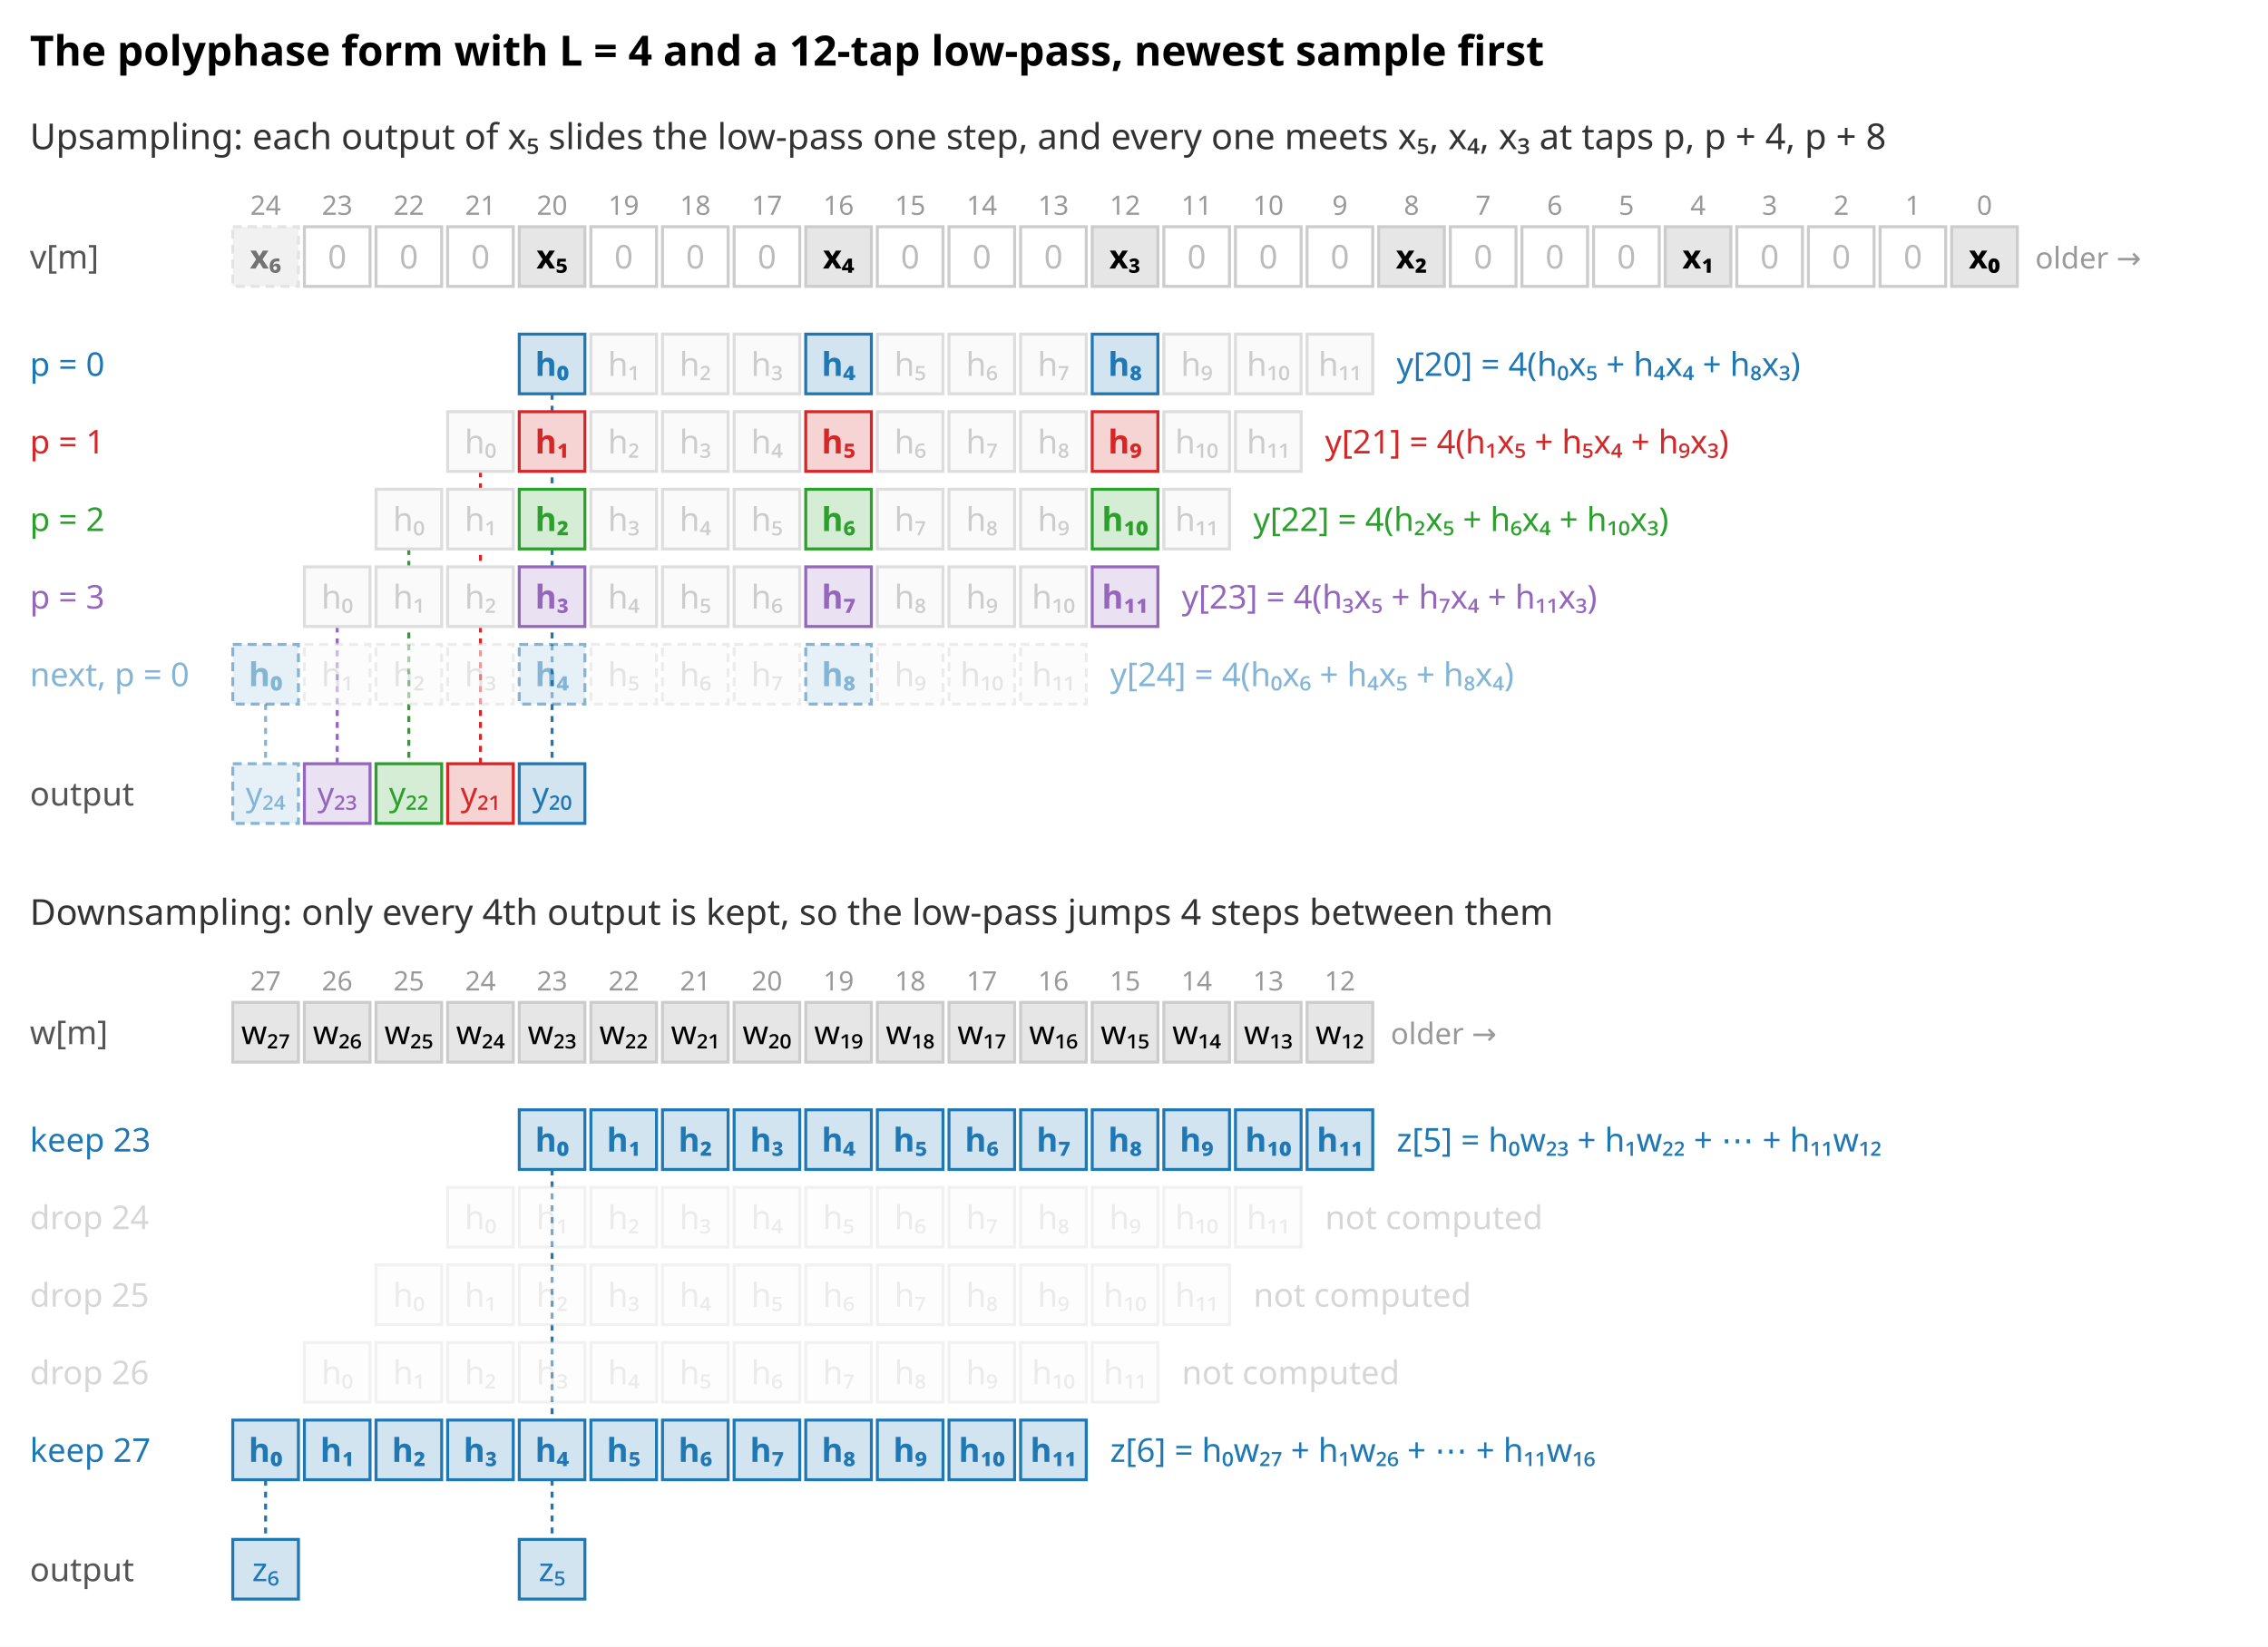
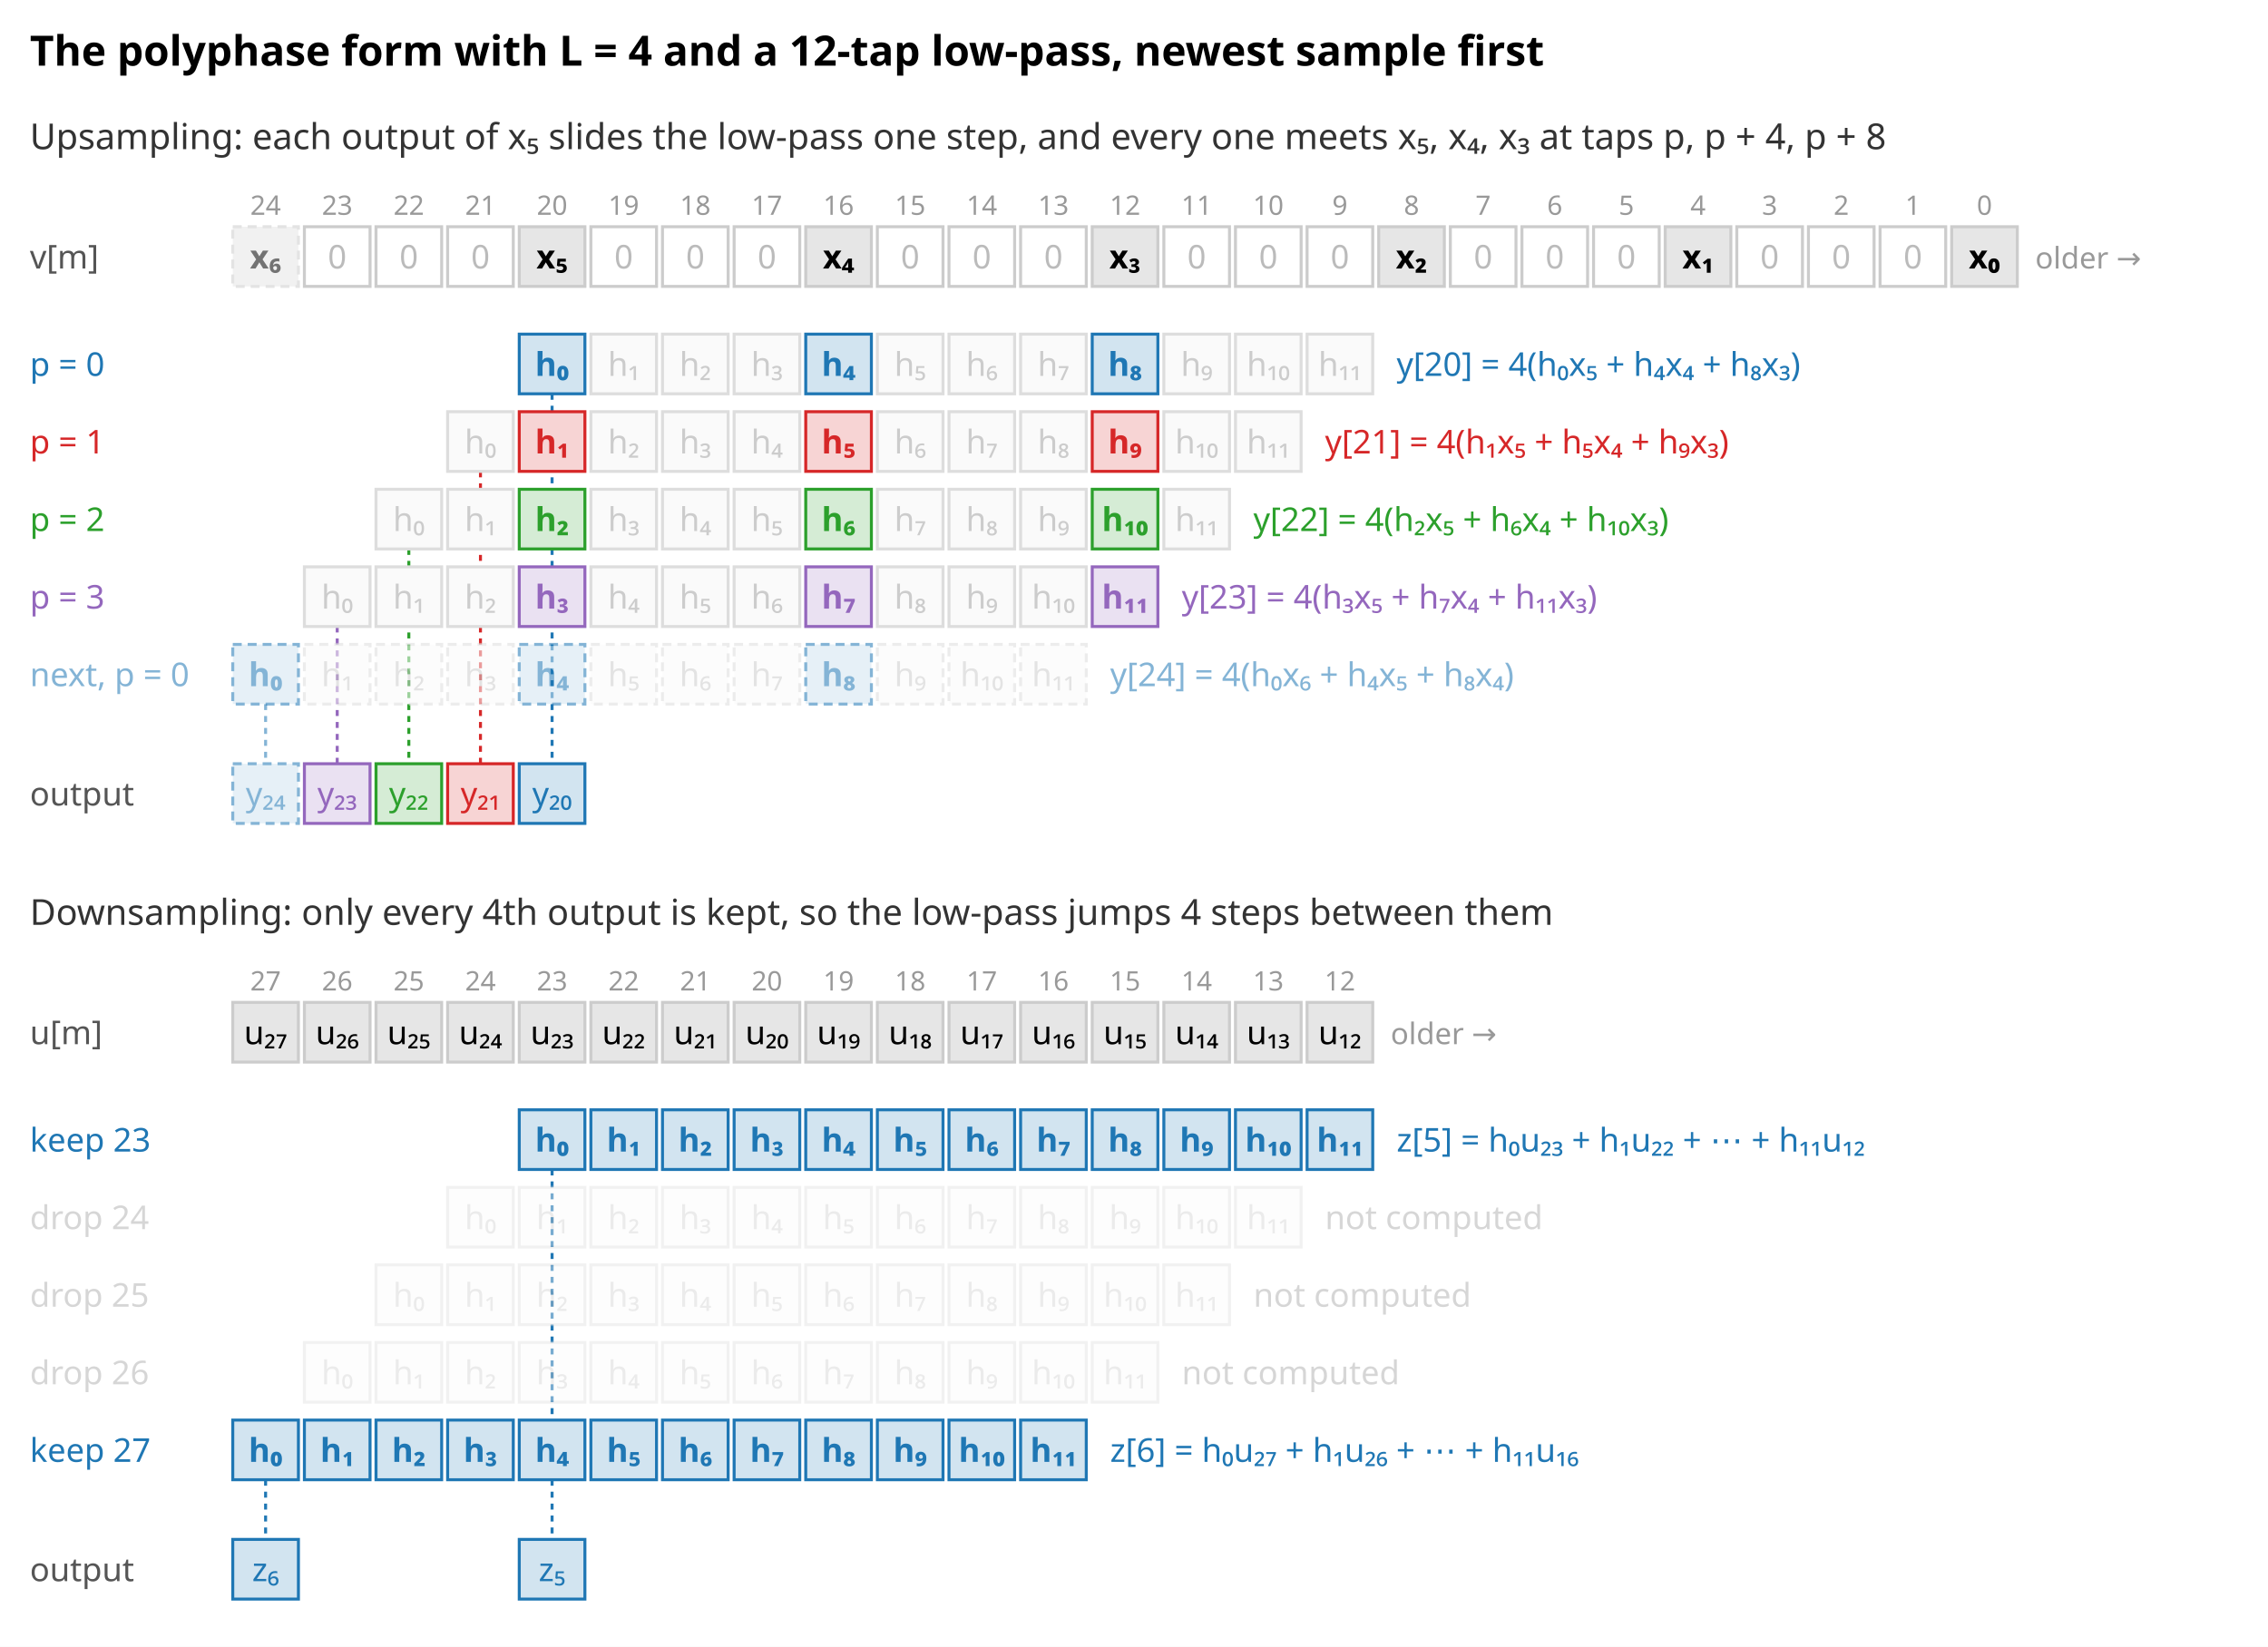
<svg xmlns="http://www.w3.org/2000/svg" width="760" height="552" viewBox="0 0 760 552" font-family="sans-serif">
  <rect width="100%" height="100%" fill="white" />
  <text x="10" y="22" font-size="14" font-weight="bold">The polyphase form with L = 4 and a 12-tap low-pass, newest sample first</text>
  <text x="10" y="50" font-size="12" fill="#333">Upsampling: each output of x₅ slides the low-pass one step, and every one meets x₅, x₄, x₃ at taps p, p + 4, p + 8</text>
  <text x="10" y="90" font-size="11" fill="#555">v[m]</text>
  <text x="89" y="72" font-size="9" fill="#999" text-anchor="middle">24</text>
  <g opacity="0.55">
    <rect x="78" y="76" width="22" height="20" fill="#e6e6e6" stroke="#ccc" stroke-dasharray="3 2" />
    <text x="89" y="90" text-anchor="middle" font-size="11" fill="#000" font-weight="bold">x₆</text>
  </g>
  <text x="113" y="72" font-size="9" fill="#999" text-anchor="middle">23</text>
  <g opacity="1">
    <rect x="102" y="76" width="22" height="20" fill="white" stroke="#ccc" />
    <text x="113" y="90" text-anchor="middle" font-size="11" fill="#bbb">0</text>
  </g>
  <text x="137" y="72" font-size="9" fill="#999" text-anchor="middle">22</text>
  <g opacity="1">
    <rect x="126" y="76" width="22" height="20" fill="white" stroke="#ccc" />
    <text x="137" y="90" text-anchor="middle" font-size="11" fill="#bbb">0</text>
  </g>
  <text x="161" y="72" font-size="9" fill="#999" text-anchor="middle">21</text>
  <g opacity="1">
    <rect x="150" y="76" width="22" height="20" fill="white" stroke="#ccc" />
    <text x="161" y="90" text-anchor="middle" font-size="11" fill="#bbb">0</text>
  </g>
  <text x="185" y="72" font-size="9" fill="#999" text-anchor="middle">20</text>
  <g opacity="1">
    <rect x="174" y="76" width="22" height="20" fill="#e6e6e6" stroke="#ccc" />
    <text x="185" y="90" text-anchor="middle" font-size="11" fill="#000" font-weight="bold">x₅</text>
  </g>
  <text x="209" y="72" font-size="9" fill="#999" text-anchor="middle">19</text>
  <g opacity="1">
    <rect x="198" y="76" width="22" height="20" fill="white" stroke="#ccc" />
    <text x="209" y="90" text-anchor="middle" font-size="11" fill="#bbb">0</text>
  </g>
  <text x="233" y="72" font-size="9" fill="#999" text-anchor="middle">18</text>
  <g opacity="1">
    <rect x="222" y="76" width="22" height="20" fill="white" stroke="#ccc" />
    <text x="233" y="90" text-anchor="middle" font-size="11" fill="#bbb">0</text>
  </g>
  <text x="257" y="72" font-size="9" fill="#999" text-anchor="middle">17</text>
  <g opacity="1">
    <rect x="246" y="76" width="22" height="20" fill="white" stroke="#ccc" />
    <text x="257" y="90" text-anchor="middle" font-size="11" fill="#bbb">0</text>
  </g>
  <text x="281" y="72" font-size="9" fill="#999" text-anchor="middle">16</text>
  <g opacity="1">
    <rect x="270" y="76" width="22" height="20" fill="#e6e6e6" stroke="#ccc" />
    <text x="281" y="90" text-anchor="middle" font-size="11" fill="#000" font-weight="bold">x₄</text>
  </g>
  <text x="305" y="72" font-size="9" fill="#999" text-anchor="middle">15</text>
  <g opacity="1">
    <rect x="294" y="76" width="22" height="20" fill="white" stroke="#ccc" />
    <text x="305" y="90" text-anchor="middle" font-size="11" fill="#bbb">0</text>
  </g>
  <text x="329" y="72" font-size="9" fill="#999" text-anchor="middle">14</text>
  <g opacity="1">
    <rect x="318" y="76" width="22" height="20" fill="white" stroke="#ccc" />
    <text x="329" y="90" text-anchor="middle" font-size="11" fill="#bbb">0</text>
  </g>
  <text x="353" y="72" font-size="9" fill="#999" text-anchor="middle">13</text>
  <g opacity="1">
    <rect x="342" y="76" width="22" height="20" fill="white" stroke="#ccc" />
    <text x="353" y="90" text-anchor="middle" font-size="11" fill="#bbb">0</text>
  </g>
  <text x="377" y="72" font-size="9" fill="#999" text-anchor="middle">12</text>
  <g opacity="1">
    <rect x="366" y="76" width="22" height="20" fill="#e6e6e6" stroke="#ccc" />
    <text x="377" y="90" text-anchor="middle" font-size="11" fill="#000" font-weight="bold">x₃</text>
  </g>
  <text x="401" y="72" font-size="9" fill="#999" text-anchor="middle">11</text>
  <g opacity="1">
    <rect x="390" y="76" width="22" height="20" fill="white" stroke="#ccc" />
    <text x="401" y="90" text-anchor="middle" font-size="11" fill="#bbb">0</text>
  </g>
  <text x="425" y="72" font-size="9" fill="#999" text-anchor="middle">10</text>
  <g opacity="1">
    <rect x="414" y="76" width="22" height="20" fill="white" stroke="#ccc" />
    <text x="425" y="90" text-anchor="middle" font-size="11" fill="#bbb">0</text>
  </g>
  <text x="449" y="72" font-size="9" fill="#999" text-anchor="middle">9</text>
  <g opacity="1">
    <rect x="438" y="76" width="22" height="20" fill="white" stroke="#ccc" />
    <text x="449" y="90" text-anchor="middle" font-size="11" fill="#bbb">0</text>
  </g>
  <text x="473" y="72" font-size="9" fill="#999" text-anchor="middle">8</text>
  <g opacity="1">
    <rect x="462" y="76" width="22" height="20" fill="#e6e6e6" stroke="#ccc" />
    <text x="473" y="90" text-anchor="middle" font-size="11" fill="#000" font-weight="bold">x₂</text>
  </g>
  <text x="497" y="72" font-size="9" fill="#999" text-anchor="middle">7</text>
  <g opacity="1">
    <rect x="486" y="76" width="22" height="20" fill="white" stroke="#ccc" />
    <text x="497" y="90" text-anchor="middle" font-size="11" fill="#bbb">0</text>
  </g>
  <text x="521" y="72" font-size="9" fill="#999" text-anchor="middle">6</text>
  <g opacity="1">
    <rect x="510" y="76" width="22" height="20" fill="white" stroke="#ccc" />
    <text x="521" y="90" text-anchor="middle" font-size="11" fill="#bbb">0</text>
  </g>
  <text x="545" y="72" font-size="9" fill="#999" text-anchor="middle">5</text>
  <g opacity="1">
    <rect x="534" y="76" width="22" height="20" fill="white" stroke="#ccc" />
    <text x="545" y="90" text-anchor="middle" font-size="11" fill="#bbb">0</text>
  </g>
  <text x="569" y="72" font-size="9" fill="#999" text-anchor="middle">4</text>
  <g opacity="1">
    <rect x="558" y="76" width="22" height="20" fill="#e6e6e6" stroke="#ccc" />
    <text x="569" y="90" text-anchor="middle" font-size="11" fill="#000" font-weight="bold">x₁</text>
  </g>
  <text x="593" y="72" font-size="9" fill="#999" text-anchor="middle">3</text>
  <g opacity="1">
    <rect x="582" y="76" width="22" height="20" fill="white" stroke="#ccc" />
    <text x="593" y="90" text-anchor="middle" font-size="11" fill="#bbb">0</text>
  </g>
  <text x="617" y="72" font-size="9" fill="#999" text-anchor="middle">2</text>
  <g opacity="1">
    <rect x="606" y="76" width="22" height="20" fill="white" stroke="#ccc" />
    <text x="617" y="90" text-anchor="middle" font-size="11" fill="#bbb">0</text>
  </g>
  <text x="641" y="72" font-size="9" fill="#999" text-anchor="middle">1</text>
  <g opacity="1">
    <rect x="630" y="76" width="22" height="20" fill="white" stroke="#ccc" />
    <text x="641" y="90" text-anchor="middle" font-size="11" fill="#bbb">0</text>
  </g>
  <text x="665" y="72" font-size="9" fill="#999" text-anchor="middle">0</text>
  <g opacity="1">
    <rect x="654" y="76" width="22" height="20" fill="#e6e6e6" stroke="#ccc" />
    <text x="665" y="90" text-anchor="middle" font-size="11" fill="#000" font-weight="bold">x₀</text>
  </g>
  <text x="682" y="90" font-size="10" fill="#999">older →</text>
  <line x1="185" y1="132" x2="185" y2="256" stroke="#1f77b4" stroke-dasharray="2 2" opacity="1" />
  <line x1="161" y1="158" x2="161" y2="256" stroke="#d62728" stroke-dasharray="2 2" opacity="1" />
  <line x1="137" y1="184" x2="137" y2="256" stroke="#2ca02c" stroke-dasharray="2 2" opacity="1" />
  <line x1="113" y1="210" x2="113" y2="256" stroke="#9467bd" stroke-dasharray="2 2" opacity="1" />
  <line x1="89" y1="236" x2="89" y2="256" stroke="#1f77b4" stroke-dasharray="2 2" opacity="0.55" />
  <text x="10" y="126" font-size="11" fill="#1f77b4" opacity="1">p = 0</text>
  <g opacity="1">
    <rect x="174" y="112" width="22" height="20" fill="#d2e4f0" stroke="#1f77b4" />
    <text x="185" y="126" text-anchor="middle" font-size="11" fill="#1f77b4" font-weight="bold">h₀</text>
  </g>
  <g opacity="1">
    <rect x="198" y="112" width="22" height="20" fill="#fafafa" stroke="#ddd" />
    <text x="209" y="126" text-anchor="middle" font-size="11" fill="#ccc">h₁</text>
  </g>
  <g opacity="1">
    <rect x="222" y="112" width="22" height="20" fill="#fafafa" stroke="#ddd" />
    <text x="233" y="126" text-anchor="middle" font-size="11" fill="#ccc">h₂</text>
  </g>
  <g opacity="1">
    <rect x="246" y="112" width="22" height="20" fill="#fafafa" stroke="#ddd" />
    <text x="257" y="126" text-anchor="middle" font-size="11" fill="#ccc">h₃</text>
  </g>
  <g opacity="1">
    <rect x="270" y="112" width="22" height="20" fill="#d2e4f0" stroke="#1f77b4" />
    <text x="281" y="126" text-anchor="middle" font-size="11" fill="#1f77b4" font-weight="bold">h₄</text>
  </g>
  <g opacity="1">
    <rect x="294" y="112" width="22" height="20" fill="#fafafa" stroke="#ddd" />
    <text x="305" y="126" text-anchor="middle" font-size="11" fill="#ccc">h₅</text>
  </g>
  <g opacity="1">
    <rect x="318" y="112" width="22" height="20" fill="#fafafa" stroke="#ddd" />
    <text x="329" y="126" text-anchor="middle" font-size="11" fill="#ccc">h₆</text>
  </g>
  <g opacity="1">
    <rect x="342" y="112" width="22" height="20" fill="#fafafa" stroke="#ddd" />
    <text x="353" y="126" text-anchor="middle" font-size="11" fill="#ccc">h₇</text>
  </g>
  <g opacity="1">
    <rect x="366" y="112" width="22" height="20" fill="#d2e4f0" stroke="#1f77b4" />
    <text x="377" y="126" text-anchor="middle" font-size="11" fill="#1f77b4" font-weight="bold">h₈</text>
  </g>
  <g opacity="1">
    <rect x="390" y="112" width="22" height="20" fill="#fafafa" stroke="#ddd" />
    <text x="401" y="126" text-anchor="middle" font-size="11" fill="#ccc">h₉</text>
  </g>
  <g opacity="1">
    <rect x="414" y="112" width="22" height="20" fill="#fafafa" stroke="#ddd" />
    <text x="425" y="126" text-anchor="middle" font-size="11" fill="#ccc">h₁₀</text>
  </g>
  <g opacity="1">
    <rect x="438" y="112" width="22" height="20" fill="#fafafa" stroke="#ddd" />
    <text x="449" y="126" text-anchor="middle" font-size="11" fill="#ccc">h₁₁</text>
  </g>
  <text x="468" y="126" font-size="11" fill="#1f77b4" opacity="1">y[20] = 4(h₀x₅ + h₄x₄ + h₈x₃)</text>
  <text x="10" y="152" font-size="11" fill="#d62728" opacity="1">p = 1</text>
  <g opacity="1">
    <rect x="150" y="138" width="22" height="20" fill="#fafafa" stroke="#ddd" />
    <text x="161" y="152" text-anchor="middle" font-size="11" fill="#ccc">h₀</text>
  </g>
  <g opacity="1">
    <rect x="174" y="138" width="22" height="20" fill="#f7d4d4" stroke="#d62728" />
    <text x="185" y="152" text-anchor="middle" font-size="11" fill="#d62728" font-weight="bold">h₁</text>
  </g>
  <g opacity="1">
    <rect x="198" y="138" width="22" height="20" fill="#fafafa" stroke="#ddd" />
    <text x="209" y="152" text-anchor="middle" font-size="11" fill="#ccc">h₂</text>
  </g>
  <g opacity="1">
    <rect x="222" y="138" width="22" height="20" fill="#fafafa" stroke="#ddd" />
    <text x="233" y="152" text-anchor="middle" font-size="11" fill="#ccc">h₃</text>
  </g>
  <g opacity="1">
    <rect x="246" y="138" width="22" height="20" fill="#fafafa" stroke="#ddd" />
    <text x="257" y="152" text-anchor="middle" font-size="11" fill="#ccc">h₄</text>
  </g>
  <g opacity="1">
    <rect x="270" y="138" width="22" height="20" fill="#f7d4d4" stroke="#d62728" />
    <text x="281" y="152" text-anchor="middle" font-size="11" fill="#d62728" font-weight="bold">h₅</text>
  </g>
  <g opacity="1">
    <rect x="294" y="138" width="22" height="20" fill="#fafafa" stroke="#ddd" />
    <text x="305" y="152" text-anchor="middle" font-size="11" fill="#ccc">h₆</text>
  </g>
  <g opacity="1">
    <rect x="318" y="138" width="22" height="20" fill="#fafafa" stroke="#ddd" />
    <text x="329" y="152" text-anchor="middle" font-size="11" fill="#ccc">h₇</text>
  </g>
  <g opacity="1">
    <rect x="342" y="138" width="22" height="20" fill="#fafafa" stroke="#ddd" />
    <text x="353" y="152" text-anchor="middle" font-size="11" fill="#ccc">h₈</text>
  </g>
  <g opacity="1">
    <rect x="366" y="138" width="22" height="20" fill="#f7d4d4" stroke="#d62728" />
    <text x="377" y="152" text-anchor="middle" font-size="11" fill="#d62728" font-weight="bold">h₉</text>
  </g>
  <g opacity="1">
    <rect x="390" y="138" width="22" height="20" fill="#fafafa" stroke="#ddd" />
    <text x="401" y="152" text-anchor="middle" font-size="11" fill="#ccc">h₁₀</text>
  </g>
  <g opacity="1">
    <rect x="414" y="138" width="22" height="20" fill="#fafafa" stroke="#ddd" />
    <text x="425" y="152" text-anchor="middle" font-size="11" fill="#ccc">h₁₁</text>
  </g>
  <text x="444" y="152" font-size="11" fill="#d62728" opacity="1">y[21] = 4(h₁x₅ + h₅x₄ + h₉x₃)</text>
  <text x="10" y="178" font-size="11" fill="#2ca02c" opacity="1">p = 2</text>
  <g opacity="1">
    <rect x="126" y="164" width="22" height="20" fill="#fafafa" stroke="#ddd" />
    <text x="137" y="178" text-anchor="middle" font-size="11" fill="#ccc">h₀</text>
  </g>
  <g opacity="1">
    <rect x="150" y="164" width="22" height="20" fill="#fafafa" stroke="#ddd" />
    <text x="161" y="178" text-anchor="middle" font-size="11" fill="#ccc">h₁</text>
  </g>
  <g opacity="1">
    <rect x="174" y="164" width="22" height="20" fill="#d5ecd5" stroke="#2ca02c" />
    <text x="185" y="178" text-anchor="middle" font-size="11" fill="#2ca02c" font-weight="bold">h₂</text>
  </g>
  <g opacity="1">
    <rect x="198" y="164" width="22" height="20" fill="#fafafa" stroke="#ddd" />
    <text x="209" y="178" text-anchor="middle" font-size="11" fill="#ccc">h₃</text>
  </g>
  <g opacity="1">
    <rect x="222" y="164" width="22" height="20" fill="#fafafa" stroke="#ddd" />
    <text x="233" y="178" text-anchor="middle" font-size="11" fill="#ccc">h₄</text>
  </g>
  <g opacity="1">
    <rect x="246" y="164" width="22" height="20" fill="#fafafa" stroke="#ddd" />
    <text x="257" y="178" text-anchor="middle" font-size="11" fill="#ccc">h₅</text>
  </g>
  <g opacity="1">
    <rect x="270" y="164" width="22" height="20" fill="#d5ecd5" stroke="#2ca02c" />
    <text x="281" y="178" text-anchor="middle" font-size="11" fill="#2ca02c" font-weight="bold">h₆</text>
  </g>
  <g opacity="1">
    <rect x="294" y="164" width="22" height="20" fill="#fafafa" stroke="#ddd" />
    <text x="305" y="178" text-anchor="middle" font-size="11" fill="#ccc">h₇</text>
  </g>
  <g opacity="1">
    <rect x="318" y="164" width="22" height="20" fill="#fafafa" stroke="#ddd" />
    <text x="329" y="178" text-anchor="middle" font-size="11" fill="#ccc">h₈</text>
  </g>
  <g opacity="1">
    <rect x="342" y="164" width="22" height="20" fill="#fafafa" stroke="#ddd" />
    <text x="353" y="178" text-anchor="middle" font-size="11" fill="#ccc">h₉</text>
  </g>
  <g opacity="1">
    <rect x="366" y="164" width="22" height="20" fill="#d5ecd5" stroke="#2ca02c" />
    <text x="377" y="178" text-anchor="middle" font-size="11" fill="#2ca02c" font-weight="bold">h₁₀</text>
  </g>
  <g opacity="1">
    <rect x="390" y="164" width="22" height="20" fill="#fafafa" stroke="#ddd" />
    <text x="401" y="178" text-anchor="middle" font-size="11" fill="#ccc">h₁₁</text>
  </g>
  <text x="420" y="178" font-size="11" fill="#2ca02c" opacity="1">y[22] = 4(h₂x₅ + h₆x₄ + h₁₀x₃)</text>
  <text x="10" y="204" font-size="11" fill="#9467bd" opacity="1">p = 3</text>
  <g opacity="1">
    <rect x="102" y="190" width="22" height="20" fill="#fafafa" stroke="#ddd" />
    <text x="113" y="204" text-anchor="middle" font-size="11" fill="#ccc">h₀</text>
  </g>
  <g opacity="1">
    <rect x="126" y="190" width="22" height="20" fill="#fafafa" stroke="#ddd" />
    <text x="137" y="204" text-anchor="middle" font-size="11" fill="#ccc">h₁</text>
  </g>
  <g opacity="1">
    <rect x="150" y="190" width="22" height="20" fill="#fafafa" stroke="#ddd" />
    <text x="161" y="204" text-anchor="middle" font-size="11" fill="#ccc">h₂</text>
  </g>
  <g opacity="1">
    <rect x="174" y="190" width="22" height="20" fill="#eae1f2" stroke="#9467bd" />
    <text x="185" y="204" text-anchor="middle" font-size="11" fill="#9467bd" font-weight="bold">h₃</text>
  </g>
  <g opacity="1">
    <rect x="198" y="190" width="22" height="20" fill="#fafafa" stroke="#ddd" />
    <text x="209" y="204" text-anchor="middle" font-size="11" fill="#ccc">h₄</text>
  </g>
  <g opacity="1">
    <rect x="222" y="190" width="22" height="20" fill="#fafafa" stroke="#ddd" />
    <text x="233" y="204" text-anchor="middle" font-size="11" fill="#ccc">h₅</text>
  </g>
  <g opacity="1">
    <rect x="246" y="190" width="22" height="20" fill="#fafafa" stroke="#ddd" />
    <text x="257" y="204" text-anchor="middle" font-size="11" fill="#ccc">h₆</text>
  </g>
  <g opacity="1">
    <rect x="270" y="190" width="22" height="20" fill="#eae1f2" stroke="#9467bd" />
    <text x="281" y="204" text-anchor="middle" font-size="11" fill="#9467bd" font-weight="bold">h₇</text>
  </g>
  <g opacity="1">
    <rect x="294" y="190" width="22" height="20" fill="#fafafa" stroke="#ddd" />
    <text x="305" y="204" text-anchor="middle" font-size="11" fill="#ccc">h₈</text>
  </g>
  <g opacity="1">
    <rect x="318" y="190" width="22" height="20" fill="#fafafa" stroke="#ddd" />
    <text x="329" y="204" text-anchor="middle" font-size="11" fill="#ccc">h₉</text>
  </g>
  <g opacity="1">
    <rect x="342" y="190" width="22" height="20" fill="#fafafa" stroke="#ddd" />
    <text x="353" y="204" text-anchor="middle" font-size="11" fill="#ccc">h₁₀</text>
  </g>
  <g opacity="1">
    <rect x="366" y="190" width="22" height="20" fill="#eae1f2" stroke="#9467bd" />
    <text x="377" y="204" text-anchor="middle" font-size="11" fill="#9467bd" font-weight="bold">h₁₁</text>
  </g>
  <text x="396" y="204" font-size="11" fill="#9467bd" opacity="1">y[23] = 4(h₃x₅ + h₇x₄ + h₁₁x₃)</text>
  <text x="10" y="230" font-size="11" fill="#1f77b4" opacity="0.55">next, p = 0</text>
  <g opacity="0.55">
    <rect x="78" y="216" width="22" height="20" fill="#d2e4f0" stroke="#1f77b4" stroke-dasharray="3 2" />
    <text x="89" y="230" text-anchor="middle" font-size="11" fill="#1f77b4" font-weight="bold">h₀</text>
  </g>
  <g opacity="0.55">
    <rect x="102" y="216" width="22" height="20" fill="#fafafa" stroke="#ddd" stroke-dasharray="3 2" />
    <text x="113" y="230" text-anchor="middle" font-size="11" fill="#ccc">h₁</text>
  </g>
  <g opacity="0.55">
    <rect x="126" y="216" width="22" height="20" fill="#fafafa" stroke="#ddd" stroke-dasharray="3 2" />
    <text x="137" y="230" text-anchor="middle" font-size="11" fill="#ccc">h₂</text>
  </g>
  <g opacity="0.55">
    <rect x="150" y="216" width="22" height="20" fill="#fafafa" stroke="#ddd" stroke-dasharray="3 2" />
    <text x="161" y="230" text-anchor="middle" font-size="11" fill="#ccc">h₃</text>
  </g>
  <g opacity="0.55">
    <rect x="174" y="216" width="22" height="20" fill="#d2e4f0" stroke="#1f77b4" stroke-dasharray="3 2" />
    <text x="185" y="230" text-anchor="middle" font-size="11" fill="#1f77b4" font-weight="bold">h₄</text>
  </g>
  <g opacity="0.55">
    <rect x="198" y="216" width="22" height="20" fill="#fafafa" stroke="#ddd" stroke-dasharray="3 2" />
    <text x="209" y="230" text-anchor="middle" font-size="11" fill="#ccc">h₅</text>
  </g>
  <g opacity="0.55">
    <rect x="222" y="216" width="22" height="20" fill="#fafafa" stroke="#ddd" stroke-dasharray="3 2" />
    <text x="233" y="230" text-anchor="middle" font-size="11" fill="#ccc">h₆</text>
  </g>
  <g opacity="0.55">
    <rect x="246" y="216" width="22" height="20" fill="#fafafa" stroke="#ddd" stroke-dasharray="3 2" />
    <text x="257" y="230" text-anchor="middle" font-size="11" fill="#ccc">h₇</text>
  </g>
  <g opacity="0.55">
    <rect x="270" y="216" width="22" height="20" fill="#d2e4f0" stroke="#1f77b4" stroke-dasharray="3 2" />
    <text x="281" y="230" text-anchor="middle" font-size="11" fill="#1f77b4" font-weight="bold">h₈</text>
  </g>
  <g opacity="0.55">
    <rect x="294" y="216" width="22" height="20" fill="#fafafa" stroke="#ddd" stroke-dasharray="3 2" />
    <text x="305" y="230" text-anchor="middle" font-size="11" fill="#ccc">h₉</text>
  </g>
  <g opacity="0.55">
    <rect x="318" y="216" width="22" height="20" fill="#fafafa" stroke="#ddd" stroke-dasharray="3 2" />
    <text x="329" y="230" text-anchor="middle" font-size="11" fill="#ccc">h₁₀</text>
  </g>
  <g opacity="0.55">
    <rect x="342" y="216" width="22" height="20" fill="#fafafa" stroke="#ddd" stroke-dasharray="3 2" />
    <text x="353" y="230" text-anchor="middle" font-size="11" fill="#ccc">h₁₁</text>
  </g>
  <text x="372" y="230" font-size="11" fill="#1f77b4" opacity="0.55">y[24] = 4(h₀x₆ + h₄x₅ + h₈x₄)</text>
  <text x="10" y="270" font-size="11" fill="#555">output</text>
  <g opacity="1">
    <rect x="174" y="256" width="22" height="20" fill="#d2e4f0" stroke="#1f77b4" />
    <text x="185" y="270" text-anchor="middle" font-size="11" fill="#1f77b4">y₂₀</text>
  </g>
  <g opacity="1">
    <rect x="150" y="256" width="22" height="20" fill="#f7d4d4" stroke="#d62728" />
    <text x="161" y="270" text-anchor="middle" font-size="11" fill="#d62728">y₂₁</text>
  </g>
  <g opacity="1">
    <rect x="126" y="256" width="22" height="20" fill="#d5ecd5" stroke="#2ca02c" />
    <text x="137" y="270" text-anchor="middle" font-size="11" fill="#2ca02c">y₂₂</text>
  </g>
  <g opacity="1">
    <rect x="102" y="256" width="22" height="20" fill="#eae1f2" stroke="#9467bd" />
    <text x="113" y="270" text-anchor="middle" font-size="11" fill="#9467bd">y₂₃</text>
  </g>
  <g opacity="0.55">
    <rect x="78" y="256" width="22" height="20" fill="#d2e4f0" stroke="#1f77b4" stroke-dasharray="3 2" />
    <text x="89" y="270" text-anchor="middle" font-size="11" fill="#1f77b4">y₂₄</text>
  </g>
  <text x="10" y="310" font-size="12" fill="#333">Downsampling: only every 4th output is kept, so the low-pass jumps 4 steps between them</text>
-   <text x="10" y="350" font-size="11" fill="#555">w[m]</text>
+   <text x="10" y="350" font-size="11" fill="#555">u[m]</text>
  <text x="89" y="332" font-size="9" fill="#999" text-anchor="middle">27</text>
  <g opacity="1">
    <rect x="78" y="336" width="22" height="20" fill="#e6e6e6" stroke="#ccc" />
-     <text x="89" y="350" text-anchor="middle" font-size="11" fill="#000">w₂₇</text>
+     <text x="89" y="350" text-anchor="middle" font-size="11" fill="#000">u₂₇</text>
  </g>
  <text x="113" y="332" font-size="9" fill="#999" text-anchor="middle">26</text>
  <g opacity="1">
    <rect x="102" y="336" width="22" height="20" fill="#e6e6e6" stroke="#ccc" />
-     <text x="113" y="350" text-anchor="middle" font-size="11" fill="#000">w₂₆</text>
+     <text x="113" y="350" text-anchor="middle" font-size="11" fill="#000">u₂₆</text>
  </g>
  <text x="137" y="332" font-size="9" fill="#999" text-anchor="middle">25</text>
  <g opacity="1">
    <rect x="126" y="336" width="22" height="20" fill="#e6e6e6" stroke="#ccc" />
-     <text x="137" y="350" text-anchor="middle" font-size="11" fill="#000">w₂₅</text>
+     <text x="137" y="350" text-anchor="middle" font-size="11" fill="#000">u₂₅</text>
  </g>
  <text x="161" y="332" font-size="9" fill="#999" text-anchor="middle">24</text>
  <g opacity="1">
    <rect x="150" y="336" width="22" height="20" fill="#e6e6e6" stroke="#ccc" />
-     <text x="161" y="350" text-anchor="middle" font-size="11" fill="#000">w₂₄</text>
+     <text x="161" y="350" text-anchor="middle" font-size="11" fill="#000">u₂₄</text>
  </g>
  <text x="185" y="332" font-size="9" fill="#999" text-anchor="middle">23</text>
  <g opacity="1">
    <rect x="174" y="336" width="22" height="20" fill="#e6e6e6" stroke="#ccc" />
-     <text x="185" y="350" text-anchor="middle" font-size="11" fill="#000">w₂₃</text>
+     <text x="185" y="350" text-anchor="middle" font-size="11" fill="#000">u₂₃</text>
  </g>
  <text x="209" y="332" font-size="9" fill="#999" text-anchor="middle">22</text>
  <g opacity="1">
    <rect x="198" y="336" width="22" height="20" fill="#e6e6e6" stroke="#ccc" />
-     <text x="209" y="350" text-anchor="middle" font-size="11" fill="#000">w₂₂</text>
+     <text x="209" y="350" text-anchor="middle" font-size="11" fill="#000">u₂₂</text>
  </g>
  <text x="233" y="332" font-size="9" fill="#999" text-anchor="middle">21</text>
  <g opacity="1">
    <rect x="222" y="336" width="22" height="20" fill="#e6e6e6" stroke="#ccc" />
-     <text x="233" y="350" text-anchor="middle" font-size="11" fill="#000">w₂₁</text>
+     <text x="233" y="350" text-anchor="middle" font-size="11" fill="#000">u₂₁</text>
  </g>
  <text x="257" y="332" font-size="9" fill="#999" text-anchor="middle">20</text>
  <g opacity="1">
    <rect x="246" y="336" width="22" height="20" fill="#e6e6e6" stroke="#ccc" />
-     <text x="257" y="350" text-anchor="middle" font-size="11" fill="#000">w₂₀</text>
+     <text x="257" y="350" text-anchor="middle" font-size="11" fill="#000">u₂₀</text>
  </g>
  <text x="281" y="332" font-size="9" fill="#999" text-anchor="middle">19</text>
  <g opacity="1">
    <rect x="270" y="336" width="22" height="20" fill="#e6e6e6" stroke="#ccc" />
-     <text x="281" y="350" text-anchor="middle" font-size="11" fill="#000">w₁₉</text>
+     <text x="281" y="350" text-anchor="middle" font-size="11" fill="#000">u₁₉</text>
  </g>
  <text x="305" y="332" font-size="9" fill="#999" text-anchor="middle">18</text>
  <g opacity="1">
    <rect x="294" y="336" width="22" height="20" fill="#e6e6e6" stroke="#ccc" />
-     <text x="305" y="350" text-anchor="middle" font-size="11" fill="#000">w₁₈</text>
+     <text x="305" y="350" text-anchor="middle" font-size="11" fill="#000">u₁₈</text>
  </g>
  <text x="329" y="332" font-size="9" fill="#999" text-anchor="middle">17</text>
  <g opacity="1">
    <rect x="318" y="336" width="22" height="20" fill="#e6e6e6" stroke="#ccc" />
-     <text x="329" y="350" text-anchor="middle" font-size="11" fill="#000">w₁₇</text>
+     <text x="329" y="350" text-anchor="middle" font-size="11" fill="#000">u₁₇</text>
  </g>
  <text x="353" y="332" font-size="9" fill="#999" text-anchor="middle">16</text>
  <g opacity="1">
    <rect x="342" y="336" width="22" height="20" fill="#e6e6e6" stroke="#ccc" />
-     <text x="353" y="350" text-anchor="middle" font-size="11" fill="#000">w₁₆</text>
+     <text x="353" y="350" text-anchor="middle" font-size="11" fill="#000">u₁₆</text>
  </g>
  <text x="377" y="332" font-size="9" fill="#999" text-anchor="middle">15</text>
  <g opacity="1">
    <rect x="366" y="336" width="22" height="20" fill="#e6e6e6" stroke="#ccc" />
-     <text x="377" y="350" text-anchor="middle" font-size="11" fill="#000">w₁₅</text>
+     <text x="377" y="350" text-anchor="middle" font-size="11" fill="#000">u₁₅</text>
  </g>
  <text x="401" y="332" font-size="9" fill="#999" text-anchor="middle">14</text>
  <g opacity="1">
    <rect x="390" y="336" width="22" height="20" fill="#e6e6e6" stroke="#ccc" />
-     <text x="401" y="350" text-anchor="middle" font-size="11" fill="#000">w₁₄</text>
+     <text x="401" y="350" text-anchor="middle" font-size="11" fill="#000">u₁₄</text>
  </g>
  <text x="425" y="332" font-size="9" fill="#999" text-anchor="middle">13</text>
  <g opacity="1">
    <rect x="414" y="336" width="22" height="20" fill="#e6e6e6" stroke="#ccc" />
-     <text x="425" y="350" text-anchor="middle" font-size="11" fill="#000">w₁₃</text>
+     <text x="425" y="350" text-anchor="middle" font-size="11" fill="#000">u₁₃</text>
  </g>
  <text x="449" y="332" font-size="9" fill="#999" text-anchor="middle">12</text>
  <g opacity="1">
    <rect x="438" y="336" width="22" height="20" fill="#e6e6e6" stroke="#ccc" />
-     <text x="449" y="350" text-anchor="middle" font-size="11" fill="#000">w₁₂</text>
+     <text x="449" y="350" text-anchor="middle" font-size="11" fill="#000">u₁₂</text>
  </g>
  <text x="466" y="350" font-size="10" fill="#999">older →</text>
  <line x1="185" y1="392" x2="185" y2="516" stroke="#1f77b4" stroke-dasharray="2 2" opacity="1" />
  <line x1="89" y1="496" x2="89" y2="516" stroke="#1f77b4" stroke-dasharray="2 2" opacity="1" />
  <text x="10" y="386" font-size="11" fill="#1f77b4" opacity="1">keep 23</text>
  <g opacity="1">
    <rect x="174" y="372" width="22" height="20" fill="#d2e4f0" stroke="#1f77b4" />
    <text x="185" y="386" text-anchor="middle" font-size="11" fill="#1f77b4" font-weight="bold">h₀</text>
  </g>
  <g opacity="1">
    <rect x="198" y="372" width="22" height="20" fill="#d2e4f0" stroke="#1f77b4" />
    <text x="209" y="386" text-anchor="middle" font-size="11" fill="#1f77b4" font-weight="bold">h₁</text>
  </g>
  <g opacity="1">
    <rect x="222" y="372" width="22" height="20" fill="#d2e4f0" stroke="#1f77b4" />
    <text x="233" y="386" text-anchor="middle" font-size="11" fill="#1f77b4" font-weight="bold">h₂</text>
  </g>
  <g opacity="1">
    <rect x="246" y="372" width="22" height="20" fill="#d2e4f0" stroke="#1f77b4" />
    <text x="257" y="386" text-anchor="middle" font-size="11" fill="#1f77b4" font-weight="bold">h₃</text>
  </g>
  <g opacity="1">
    <rect x="270" y="372" width="22" height="20" fill="#d2e4f0" stroke="#1f77b4" />
    <text x="281" y="386" text-anchor="middle" font-size="11" fill="#1f77b4" font-weight="bold">h₄</text>
  </g>
  <g opacity="1">
    <rect x="294" y="372" width="22" height="20" fill="#d2e4f0" stroke="#1f77b4" />
    <text x="305" y="386" text-anchor="middle" font-size="11" fill="#1f77b4" font-weight="bold">h₅</text>
  </g>
  <g opacity="1">
    <rect x="318" y="372" width="22" height="20" fill="#d2e4f0" stroke="#1f77b4" />
    <text x="329" y="386" text-anchor="middle" font-size="11" fill="#1f77b4" font-weight="bold">h₆</text>
  </g>
  <g opacity="1">
    <rect x="342" y="372" width="22" height="20" fill="#d2e4f0" stroke="#1f77b4" />
    <text x="353" y="386" text-anchor="middle" font-size="11" fill="#1f77b4" font-weight="bold">h₇</text>
  </g>
  <g opacity="1">
    <rect x="366" y="372" width="22" height="20" fill="#d2e4f0" stroke="#1f77b4" />
    <text x="377" y="386" text-anchor="middle" font-size="11" fill="#1f77b4" font-weight="bold">h₈</text>
  </g>
  <g opacity="1">
    <rect x="390" y="372" width="22" height="20" fill="#d2e4f0" stroke="#1f77b4" />
    <text x="401" y="386" text-anchor="middle" font-size="11" fill="#1f77b4" font-weight="bold">h₉</text>
  </g>
  <g opacity="1">
    <rect x="414" y="372" width="22" height="20" fill="#d2e4f0" stroke="#1f77b4" />
    <text x="425" y="386" text-anchor="middle" font-size="11" fill="#1f77b4" font-weight="bold">h₁₀</text>
  </g>
  <g opacity="1">
    <rect x="438" y="372" width="22" height="20" fill="#d2e4f0" stroke="#1f77b4" />
    <text x="449" y="386" text-anchor="middle" font-size="11" fill="#1f77b4" font-weight="bold">h₁₁</text>
  </g>
-   <text x="468" y="386" font-size="11" fill="#1f77b4" opacity="1">z[5] = h₀w₂₃ + h₁w₂₂ + ⋯ + h₁₁w₁₂</text>
+   <text x="468" y="386" font-size="11" fill="#1f77b4" opacity="1">z[5] = h₀u₂₃ + h₁u₂₂ + ⋯ + h₁₁u₁₂</text>
  <text x="10" y="412" font-size="11" fill="#999" opacity="0.4">drop 24</text>
  <g opacity="0.4">
    <rect x="150" y="398" width="22" height="20" fill="#fafafa" stroke="#ddd" />
    <text x="161" y="412" text-anchor="middle" font-size="11" fill="#ccc">h₀</text>
  </g>
  <g opacity="0.4">
    <rect x="174" y="398" width="22" height="20" fill="#fafafa" stroke="#ddd" />
    <text x="185" y="412" text-anchor="middle" font-size="11" fill="#ccc">h₁</text>
  </g>
  <g opacity="0.4">
    <rect x="198" y="398" width="22" height="20" fill="#fafafa" stroke="#ddd" />
    <text x="209" y="412" text-anchor="middle" font-size="11" fill="#ccc">h₂</text>
  </g>
  <g opacity="0.4">
    <rect x="222" y="398" width="22" height="20" fill="#fafafa" stroke="#ddd" />
    <text x="233" y="412" text-anchor="middle" font-size="11" fill="#ccc">h₃</text>
  </g>
  <g opacity="0.4">
    <rect x="246" y="398" width="22" height="20" fill="#fafafa" stroke="#ddd" />
    <text x="257" y="412" text-anchor="middle" font-size="11" fill="#ccc">h₄</text>
  </g>
  <g opacity="0.4">
    <rect x="270" y="398" width="22" height="20" fill="#fafafa" stroke="#ddd" />
    <text x="281" y="412" text-anchor="middle" font-size="11" fill="#ccc">h₅</text>
  </g>
  <g opacity="0.4">
    <rect x="294" y="398" width="22" height="20" fill="#fafafa" stroke="#ddd" />
    <text x="305" y="412" text-anchor="middle" font-size="11" fill="#ccc">h₆</text>
  </g>
  <g opacity="0.4">
    <rect x="318" y="398" width="22" height="20" fill="#fafafa" stroke="#ddd" />
    <text x="329" y="412" text-anchor="middle" font-size="11" fill="#ccc">h₇</text>
  </g>
  <g opacity="0.4">
    <rect x="342" y="398" width="22" height="20" fill="#fafafa" stroke="#ddd" />
    <text x="353" y="412" text-anchor="middle" font-size="11" fill="#ccc">h₈</text>
  </g>
  <g opacity="0.4">
    <rect x="366" y="398" width="22" height="20" fill="#fafafa" stroke="#ddd" />
    <text x="377" y="412" text-anchor="middle" font-size="11" fill="#ccc">h₉</text>
  </g>
  <g opacity="0.4">
    <rect x="390" y="398" width="22" height="20" fill="#fafafa" stroke="#ddd" />
    <text x="401" y="412" text-anchor="middle" font-size="11" fill="#ccc">h₁₀</text>
  </g>
  <g opacity="0.4">
    <rect x="414" y="398" width="22" height="20" fill="#fafafa" stroke="#ddd" />
    <text x="425" y="412" text-anchor="middle" font-size="11" fill="#ccc">h₁₁</text>
  </g>
  <text x="444" y="412" font-size="11" fill="#999" opacity="0.4">not computed</text>
  <text x="10" y="438" font-size="11" fill="#999" opacity="0.4">drop 25</text>
  <g opacity="0.4">
    <rect x="126" y="424" width="22" height="20" fill="#fafafa" stroke="#ddd" />
    <text x="137" y="438" text-anchor="middle" font-size="11" fill="#ccc">h₀</text>
  </g>
  <g opacity="0.4">
    <rect x="150" y="424" width="22" height="20" fill="#fafafa" stroke="#ddd" />
    <text x="161" y="438" text-anchor="middle" font-size="11" fill="#ccc">h₁</text>
  </g>
  <g opacity="0.4">
    <rect x="174" y="424" width="22" height="20" fill="#fafafa" stroke="#ddd" />
    <text x="185" y="438" text-anchor="middle" font-size="11" fill="#ccc">h₂</text>
  </g>
  <g opacity="0.4">
    <rect x="198" y="424" width="22" height="20" fill="#fafafa" stroke="#ddd" />
    <text x="209" y="438" text-anchor="middle" font-size="11" fill="#ccc">h₃</text>
  </g>
  <g opacity="0.4">
    <rect x="222" y="424" width="22" height="20" fill="#fafafa" stroke="#ddd" />
    <text x="233" y="438" text-anchor="middle" font-size="11" fill="#ccc">h₄</text>
  </g>
  <g opacity="0.4">
    <rect x="246" y="424" width="22" height="20" fill="#fafafa" stroke="#ddd" />
    <text x="257" y="438" text-anchor="middle" font-size="11" fill="#ccc">h₅</text>
  </g>
  <g opacity="0.4">
    <rect x="270" y="424" width="22" height="20" fill="#fafafa" stroke="#ddd" />
    <text x="281" y="438" text-anchor="middle" font-size="11" fill="#ccc">h₆</text>
  </g>
  <g opacity="0.4">
    <rect x="294" y="424" width="22" height="20" fill="#fafafa" stroke="#ddd" />
    <text x="305" y="438" text-anchor="middle" font-size="11" fill="#ccc">h₇</text>
  </g>
  <g opacity="0.4">
    <rect x="318" y="424" width="22" height="20" fill="#fafafa" stroke="#ddd" />
    <text x="329" y="438" text-anchor="middle" font-size="11" fill="#ccc">h₈</text>
  </g>
  <g opacity="0.4">
    <rect x="342" y="424" width="22" height="20" fill="#fafafa" stroke="#ddd" />
    <text x="353" y="438" text-anchor="middle" font-size="11" fill="#ccc">h₉</text>
  </g>
  <g opacity="0.4">
    <rect x="366" y="424" width="22" height="20" fill="#fafafa" stroke="#ddd" />
    <text x="377" y="438" text-anchor="middle" font-size="11" fill="#ccc">h₁₀</text>
  </g>
  <g opacity="0.4">
    <rect x="390" y="424" width="22" height="20" fill="#fafafa" stroke="#ddd" />
    <text x="401" y="438" text-anchor="middle" font-size="11" fill="#ccc">h₁₁</text>
  </g>
  <text x="420" y="438" font-size="11" fill="#999" opacity="0.4">not computed</text>
  <text x="10" y="464" font-size="11" fill="#999" opacity="0.4">drop 26</text>
  <g opacity="0.4">
    <rect x="102" y="450" width="22" height="20" fill="#fafafa" stroke="#ddd" />
    <text x="113" y="464" text-anchor="middle" font-size="11" fill="#ccc">h₀</text>
  </g>
  <g opacity="0.4">
    <rect x="126" y="450" width="22" height="20" fill="#fafafa" stroke="#ddd" />
    <text x="137" y="464" text-anchor="middle" font-size="11" fill="#ccc">h₁</text>
  </g>
  <g opacity="0.4">
    <rect x="150" y="450" width="22" height="20" fill="#fafafa" stroke="#ddd" />
    <text x="161" y="464" text-anchor="middle" font-size="11" fill="#ccc">h₂</text>
  </g>
  <g opacity="0.4">
    <rect x="174" y="450" width="22" height="20" fill="#fafafa" stroke="#ddd" />
    <text x="185" y="464" text-anchor="middle" font-size="11" fill="#ccc">h₃</text>
  </g>
  <g opacity="0.4">
    <rect x="198" y="450" width="22" height="20" fill="#fafafa" stroke="#ddd" />
    <text x="209" y="464" text-anchor="middle" font-size="11" fill="#ccc">h₄</text>
  </g>
  <g opacity="0.4">
    <rect x="222" y="450" width="22" height="20" fill="#fafafa" stroke="#ddd" />
    <text x="233" y="464" text-anchor="middle" font-size="11" fill="#ccc">h₅</text>
  </g>
  <g opacity="0.4">
    <rect x="246" y="450" width="22" height="20" fill="#fafafa" stroke="#ddd" />
    <text x="257" y="464" text-anchor="middle" font-size="11" fill="#ccc">h₆</text>
  </g>
  <g opacity="0.4">
    <rect x="270" y="450" width="22" height="20" fill="#fafafa" stroke="#ddd" />
    <text x="281" y="464" text-anchor="middle" font-size="11" fill="#ccc">h₇</text>
  </g>
  <g opacity="0.4">
    <rect x="294" y="450" width="22" height="20" fill="#fafafa" stroke="#ddd" />
    <text x="305" y="464" text-anchor="middle" font-size="11" fill="#ccc">h₈</text>
  </g>
  <g opacity="0.4">
    <rect x="318" y="450" width="22" height="20" fill="#fafafa" stroke="#ddd" />
    <text x="329" y="464" text-anchor="middle" font-size="11" fill="#ccc">h₉</text>
  </g>
  <g opacity="0.4">
    <rect x="342" y="450" width="22" height="20" fill="#fafafa" stroke="#ddd" />
    <text x="353" y="464" text-anchor="middle" font-size="11" fill="#ccc">h₁₀</text>
  </g>
  <g opacity="0.4">
    <rect x="366" y="450" width="22" height="20" fill="#fafafa" stroke="#ddd" />
    <text x="377" y="464" text-anchor="middle" font-size="11" fill="#ccc">h₁₁</text>
  </g>
  <text x="396" y="464" font-size="11" fill="#999" opacity="0.4">not computed</text>
  <text x="10" y="490" font-size="11" fill="#1f77b4" opacity="1">keep 27</text>
  <g opacity="1">
    <rect x="78" y="476" width="22" height="20" fill="#d2e4f0" stroke="#1f77b4" />
    <text x="89" y="490" text-anchor="middle" font-size="11" fill="#1f77b4" font-weight="bold">h₀</text>
  </g>
  <g opacity="1">
    <rect x="102" y="476" width="22" height="20" fill="#d2e4f0" stroke="#1f77b4" />
    <text x="113" y="490" text-anchor="middle" font-size="11" fill="#1f77b4" font-weight="bold">h₁</text>
  </g>
  <g opacity="1">
    <rect x="126" y="476" width="22" height="20" fill="#d2e4f0" stroke="#1f77b4" />
    <text x="137" y="490" text-anchor="middle" font-size="11" fill="#1f77b4" font-weight="bold">h₂</text>
  </g>
  <g opacity="1">
    <rect x="150" y="476" width="22" height="20" fill="#d2e4f0" stroke="#1f77b4" />
    <text x="161" y="490" text-anchor="middle" font-size="11" fill="#1f77b4" font-weight="bold">h₃</text>
  </g>
  <g opacity="1">
    <rect x="174" y="476" width="22" height="20" fill="#d2e4f0" stroke="#1f77b4" />
    <text x="185" y="490" text-anchor="middle" font-size="11" fill="#1f77b4" font-weight="bold">h₄</text>
  </g>
  <g opacity="1">
    <rect x="198" y="476" width="22" height="20" fill="#d2e4f0" stroke="#1f77b4" />
    <text x="209" y="490" text-anchor="middle" font-size="11" fill="#1f77b4" font-weight="bold">h₅</text>
  </g>
  <g opacity="1">
    <rect x="222" y="476" width="22" height="20" fill="#d2e4f0" stroke="#1f77b4" />
    <text x="233" y="490" text-anchor="middle" font-size="11" fill="#1f77b4" font-weight="bold">h₆</text>
  </g>
  <g opacity="1">
    <rect x="246" y="476" width="22" height="20" fill="#d2e4f0" stroke="#1f77b4" />
    <text x="257" y="490" text-anchor="middle" font-size="11" fill="#1f77b4" font-weight="bold">h₇</text>
  </g>
  <g opacity="1">
    <rect x="270" y="476" width="22" height="20" fill="#d2e4f0" stroke="#1f77b4" />
    <text x="281" y="490" text-anchor="middle" font-size="11" fill="#1f77b4" font-weight="bold">h₈</text>
  </g>
  <g opacity="1">
    <rect x="294" y="476" width="22" height="20" fill="#d2e4f0" stroke="#1f77b4" />
    <text x="305" y="490" text-anchor="middle" font-size="11" fill="#1f77b4" font-weight="bold">h₉</text>
  </g>
  <g opacity="1">
    <rect x="318" y="476" width="22" height="20" fill="#d2e4f0" stroke="#1f77b4" />
    <text x="329" y="490" text-anchor="middle" font-size="11" fill="#1f77b4" font-weight="bold">h₁₀</text>
  </g>
  <g opacity="1">
    <rect x="342" y="476" width="22" height="20" fill="#d2e4f0" stroke="#1f77b4" />
    <text x="353" y="490" text-anchor="middle" font-size="11" fill="#1f77b4" font-weight="bold">h₁₁</text>
  </g>
-   <text x="372" y="490" font-size="11" fill="#1f77b4" opacity="1">z[6] = h₀w₂₇ + h₁w₂₆ + ⋯ + h₁₁w₁₆</text>
+   <text x="372" y="490" font-size="11" fill="#1f77b4" opacity="1">z[6] = h₀u₂₇ + h₁u₂₆ + ⋯ + h₁₁u₁₆</text>
  <text x="10" y="530" font-size="11" fill="#555">output</text>
  <g opacity="1">
    <rect x="174" y="516" width="22" height="20" fill="#d2e4f0" stroke="#1f77b4" />
    <text x="185" y="530" text-anchor="middle" font-size="11" fill="#1f77b4">z₅</text>
  </g>
  <g opacity="1">
    <rect x="78" y="516" width="22" height="20" fill="#d2e4f0" stroke="#1f77b4" />
    <text x="89" y="530" text-anchor="middle" font-size="11" fill="#1f77b4">z₆</text>
  </g>
</svg>
